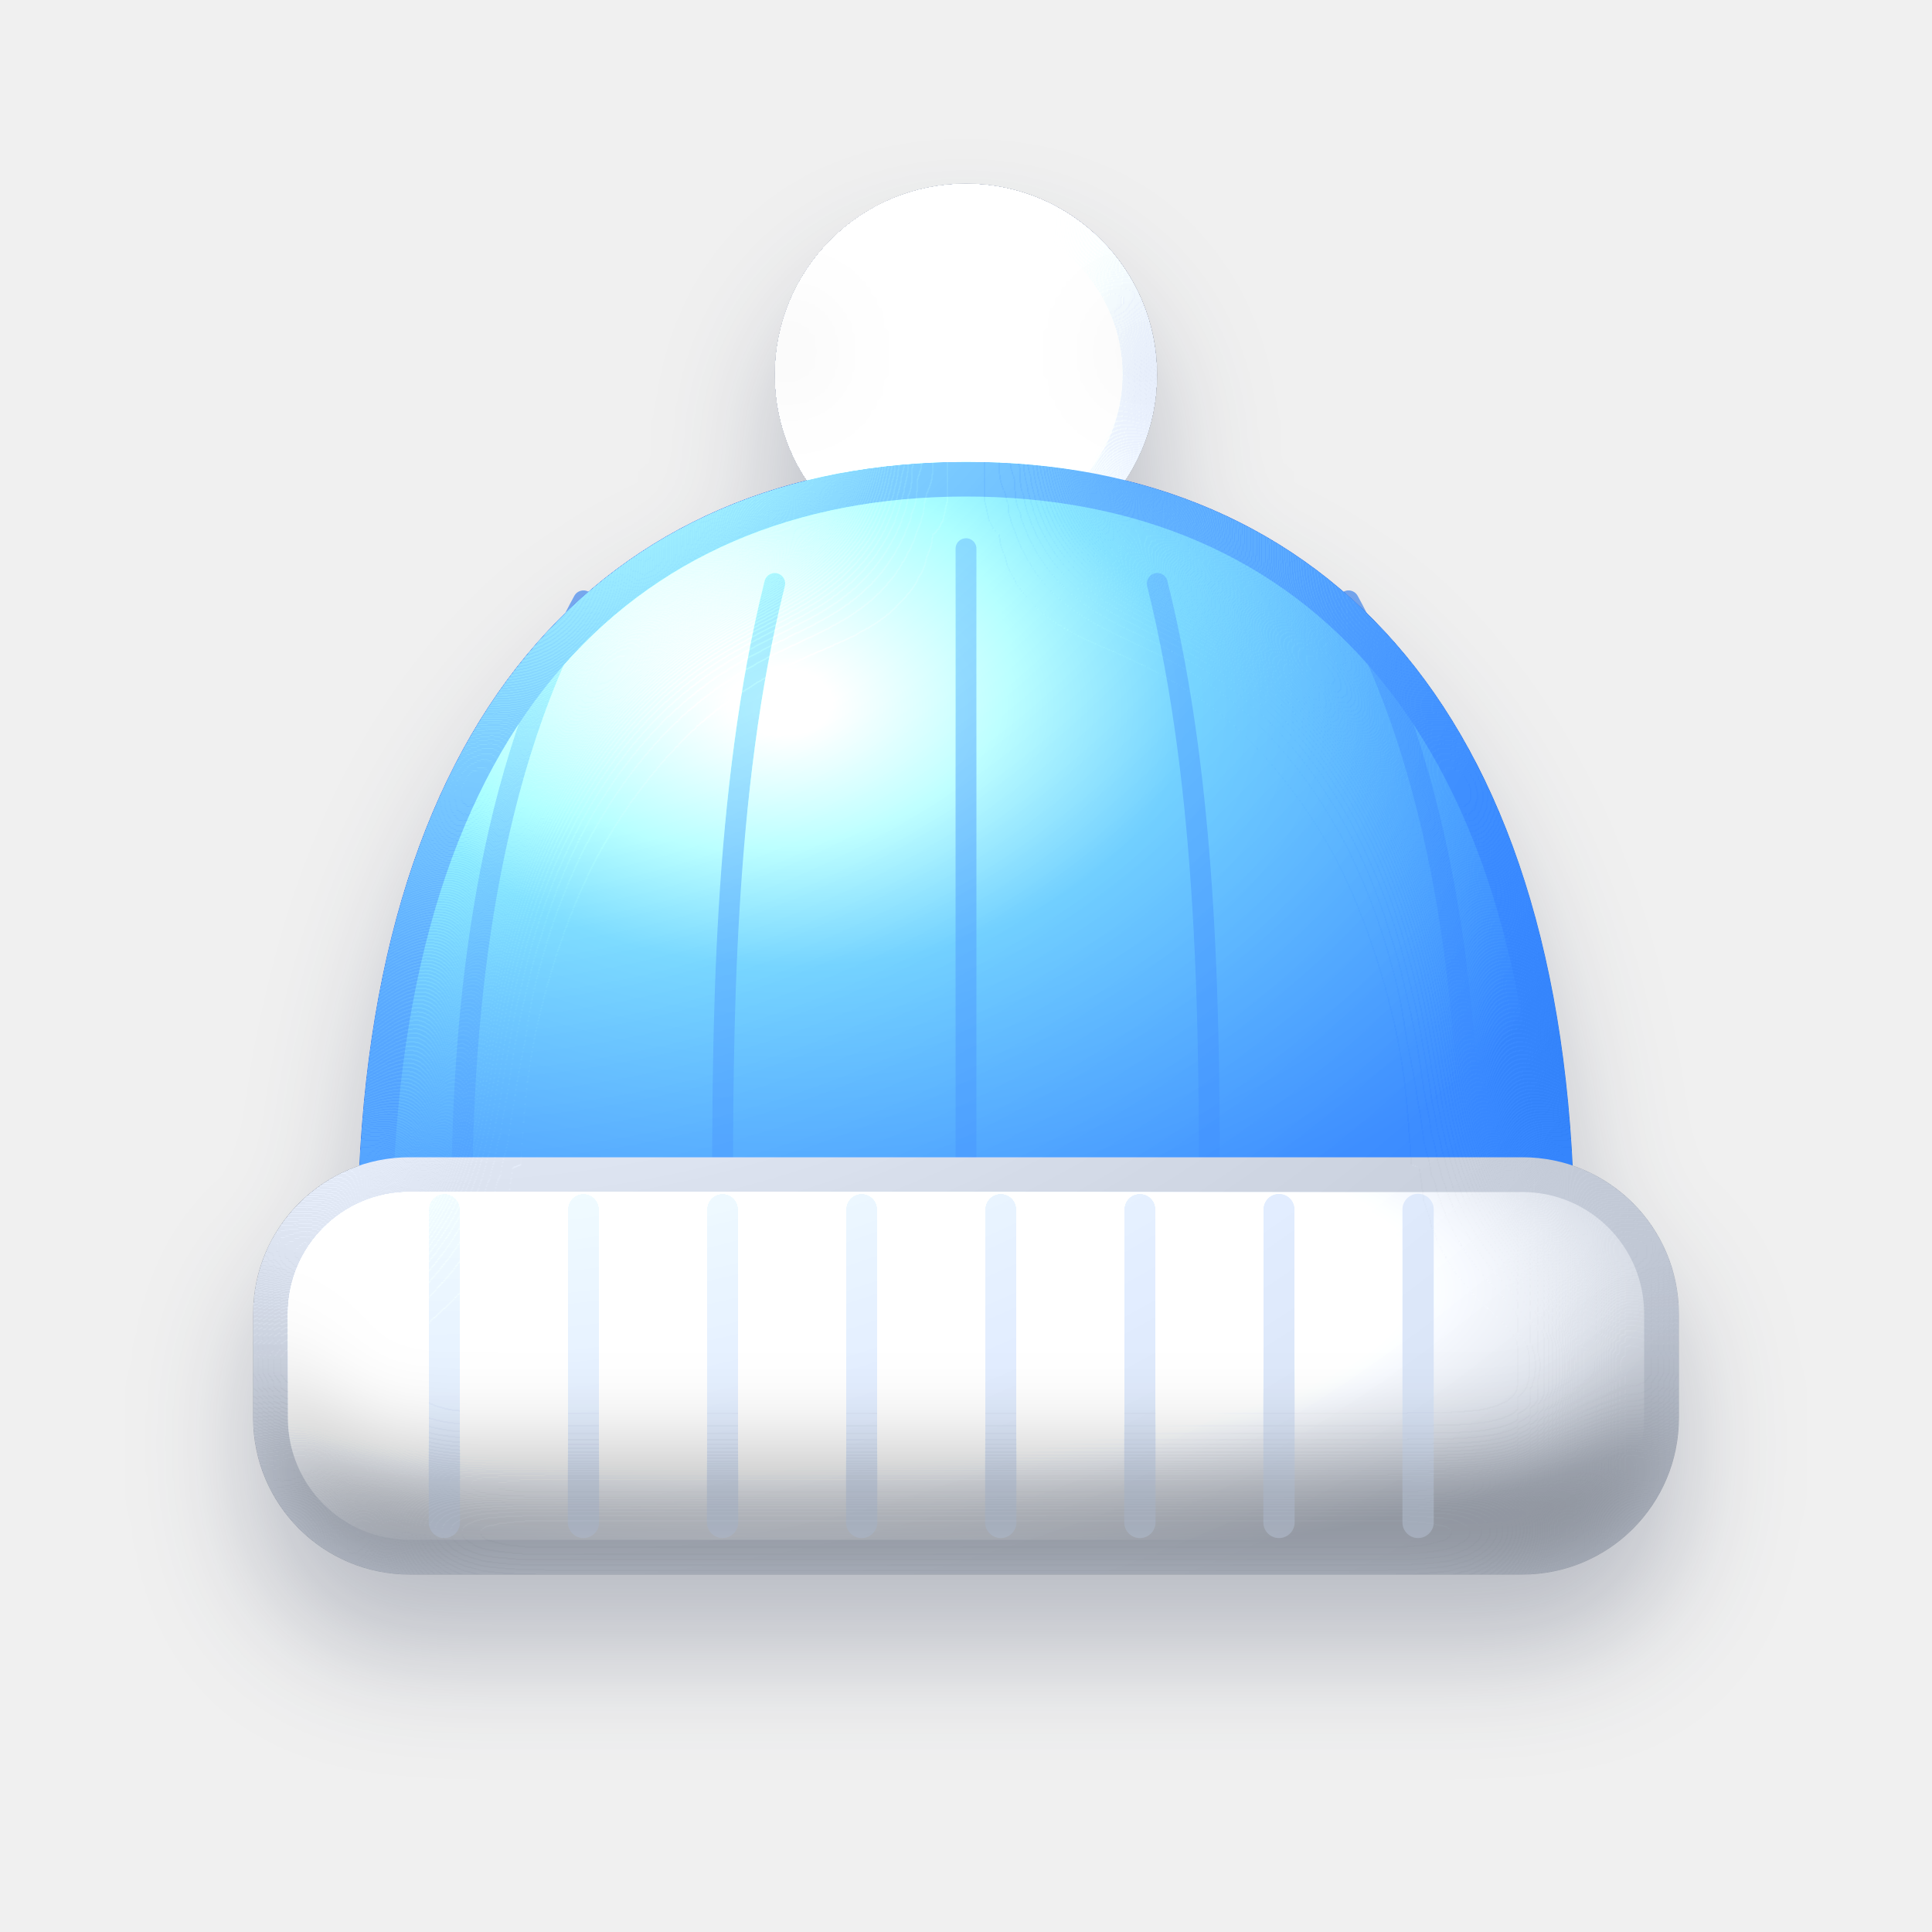
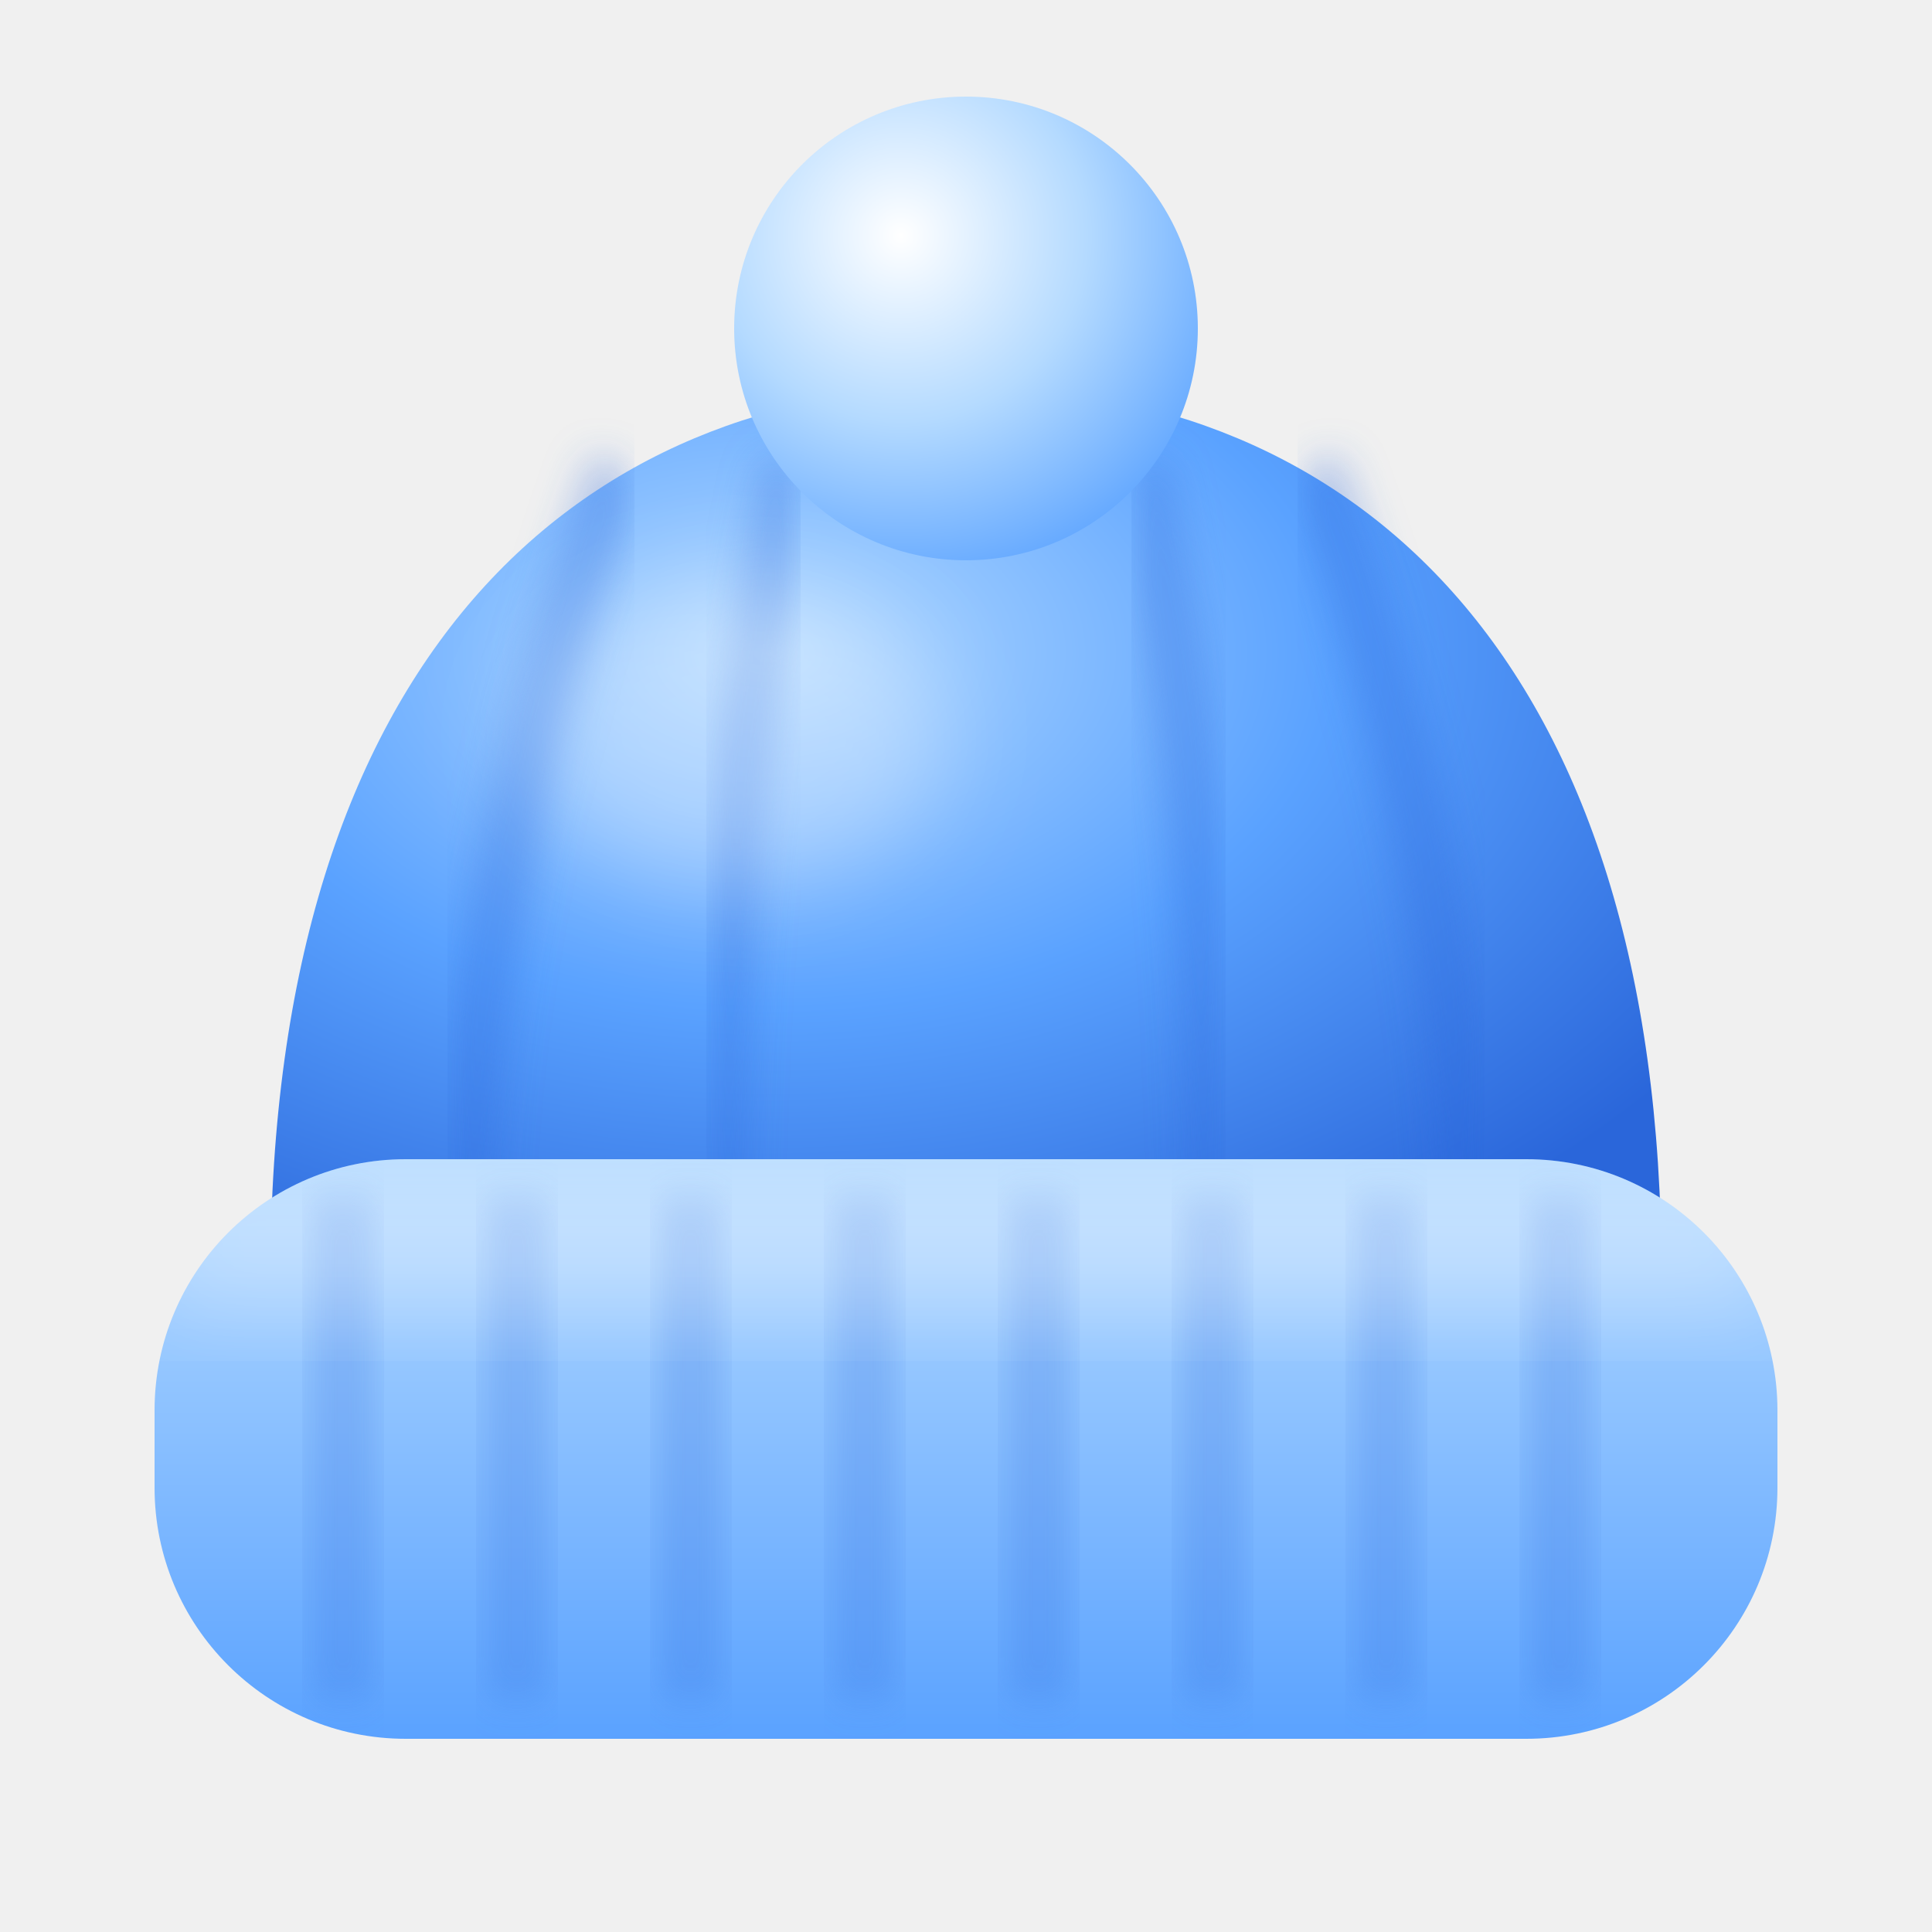
<svg xmlns="http://www.w3.org/2000/svg" viewBox="0 0 100 100">
  <defs>
-     <radialGradient id="g" cx="35%" cy="30%" r="75%">
-       <stop offset="0" stop-color="#BFE1FF" />
-       <stop offset=".45" stop-color="#3D9BFF" />
-       <stop offset="1" stop-color="#1F6FE6" />
+     <filter id="s" x="-10%" y="-10%" width="120%" height="120%">
+       <feGaussianBlur stdDeviation="1" />
+     </filter>
+     <filter id="w" x="-30%" y="-30%" width="160%" height="160%">
+       <feGaussianBlur stdDeviation="2.4" />
+     </filter>
+     <radialGradient id="d" cx=".36" cy=".3" r=".8">
+       <stop offset="0" stop-color="#B4DAFF" />
+       <stop offset=".5" stop-color="#5AA2FF" />
+       <stop offset="1" stop-color="#2A66DA" />
    </radialGradient>
-     <radialGradient id="f-leaf" cx="35%" cy="30%" r="75%">
-       <stop offset="0" stop-color="#B6F5C6" />
-       <stop offset=".45" stop-color="#3DDC6A" />
-       <stop offset="1" stop-color="#1FA84A" />
+     <linearGradient id="c" x1="0" y1="0" x2="0" y2="1">
+       <stop offset="0" stop-color="#B4DAFF" />
+       <stop offset="1" stop-color="#5AA2FF" />
+     </linearGradient>
+     <radialGradient id="p" cx=".36" cy=".3" r=".8">
+       <stop offset="0" stop-color="#FFFFFF" />
+       <stop offset=".5" stop-color="#B4DAFF" />
+       <stop offset="1" stop-color="#5AA2FF" />
    </radialGradient>
-     <radialGradient id="f-wood" cx="35%" cy="30%" r="75%">
-       <stop offset="0" stop-color="#D9A066" />
-       <stop offset=".45" stop-color="#A0662F" />
-       <stop offset="1" stop-color="#6E4019" />
-     </radialGradient>
-     <radialGradient id="f-glass" cx="35%" cy="30%" r="75%">
-       <stop offset="0" stop-color="#E2F4FF" />
-       <stop offset=".45" stop-color="#8FD0FF" />
-       <stop offset="1" stop-color="#3D8FD1" />
-     </radialGradient>
-     <radialGradient id="f-tire" cx="35%" cy="30%" r="75%">
-       <stop offset="0" stop-color="#7B808C" />
-       <stop offset=".45" stop-color="#3A3D44" />
-       <stop offset="1" stop-color="#1A1C20" />
-     </radialGradient>
-     <radialGradient id="f-steel" cx="35%" cy="30%" r="75%">
-       <stop offset="0" stop-color="#FFFFFF" />
-       <stop offset=".45" stop-color="#C9CED8" />
-       <stop offset="1" stop-color="#8A92A3" />
-     </radialGradient>
-     <radialGradient id="f-gold" cx="35%" cy="30%" r="75%">
-       <stop offset="0" stop-color="#FFF3A8" />
-       <stop offset=".45" stop-color="#FFD233" />
-       <stop offset="1" stop-color="#F2A500" />
-     </radialGradient>
-     <radialGradient id="f-flame" cx="35%" cy="30%" r="75%">
-       <stop offset="0" stop-color="#FFE27A" />
-       <stop offset=".45" stop-color="#FF9A2E" />
-       <stop offset="1" stop-color="#E5531A" />
-     </radialGradient>
-     <radialGradient id="f-snow" cx="35%" cy="30%" r="75%">
-       <stop offset="0" stop-color="#FFFFFF" />
-       <stop offset=".45" stop-color="#FFFFFF" />
-       <stop offset="1" stop-color="#AEB5C2" />
-     </radialGradient>
-     <radialGradient id="f-pink" cx="35%" cy="30%" r="75%">
-       <stop offset="0" stop-color="#FFC7DA" />
-       <stop offset=".45" stop-color="#FF8FB6" />
-       <stop offset="1" stop-color="#D2577F" />
-     </radialGradient>
-     <radialGradient id="f-red" cx="35%" cy="30%" r="75%">
-       <stop offset="0" stop-color="#FFC2CF" />
-       <stop offset=".45" stop-color="#FF4D6D" />
-       <stop offset="1" stop-color="#E0244C" />
-     </radialGradient>
-     <radialGradient id="f-blue" cx="35%" cy="30%" r="75%">
-       <stop offset="0" stop-color="#BFE1FF" />
-       <stop offset=".45" stop-color="#3D9BFF" />
-       <stop offset="1" stop-color="#1F6FE6" />
-     </radialGradient>
-     <radialGradient id="f-sky" cx="35%" cy="30%" r="75%">
-       <stop offset="0" stop-color="#FFFFFF" />
-       <stop offset=".45" stop-color="#CFE9FF" />
-       <stop offset="1" stop-color="#8DB8E0" />
-     </radialGradient>
-     <filter id="pf" x="-15%" y="-15%" width="130%" height="135%" color-interpolation-filters="sRGB">
-       <feGaussianBlur in="SourceAlpha" stdDeviation="3.5" result="b" />
-       <feSpecularLighting in="b" surfaceScale="6" specularConstant="1" specularExponent="18" lighting-color="#FFFFFF" result="s">
-         <fePointLight x="22" y="0" z="70" />
-       </feSpecularLighting>
-       <feComposite in="s" in2="SourceAlpha" operator="in" result="si" />
-       <feOffset in="SourceAlpha" dy="-6" result="up" />
-       <feComposite in="SourceAlpha" in2="up" operator="out" result="rim" />
-       <feGaussianBlur in="rim" stdDeviation="2.5" result="rimb" />
-       <feFlood flood-color="#000" flood-opacity=".28" />
-       <feComposite in2="rimb" operator="in" />
-       <feComposite in2="SourceAlpha" operator="in" result="inner" />
-       <feGaussianBlur in="SourceAlpha" stdDeviation="3" result="d0" />
-       <feOffset in="d0" dy="4" result="d1" />
-       <feFlood flood-color="#1E2A4A" flood-opacity=".25" />
-       <feComposite in2="d1" operator="in" result="ds" />
-       <feComposite in="SourceGraphic" in2="si" operator="arithmetic" k2="1" k3=".6" result="lit" />
-       <feMerge>
-         <feMergeNode in="ds" />
-         <feMergeNode in="lit" />
-         <feMergeNode in="inner" />
-       </feMerge>
-     </filter>
+     <clipPath id="k">
+       <rect x="8" y="60" width="84" height="30" rx="13" />
+     </clipPath>
  </defs>
-   <g filter="url(#pf)">
-     <g transform="translate(50 50) scale(.9) translate(-50 -50)">
-       <circle cx="50" cy="16" r="10" fill="url(#f-snow)" stroke="#AEB5C2" stroke-width="2" />
-       <path d="M16 66 C16 36 30 22 50 22 C70 22 84 36 84 66 Z" fill="url(#g)" stroke="#1F6FE6" stroke-width="2" stroke-linejoin="round" stroke-linecap="round" />
-       <path d="M28 29 C22 40 21 54 21 64" fill="none" stroke="#1F6FE6" stroke-width="1.2" stroke-linecap="round" stroke-linejoin="round" opacity="0.6" />
-       <path d="M39 28 C36 40 36 54 36 64" fill="none" stroke="#1F6FE6" stroke-width="1.2" stroke-linecap="round" stroke-linejoin="round" opacity="0.6" />
-       <path d="M50 26 C50 40 50 54 50 64" fill="none" stroke="#1F6FE6" stroke-width="1.2" stroke-linecap="round" stroke-linejoin="round" opacity="0.6" />
-       <path d="M61 28 C64 40 64 54 64 64" fill="none" stroke="#1F6FE6" stroke-width="1.2" stroke-linecap="round" stroke-linejoin="round" opacity="0.6" />
-       <path d="M72 29 C78 40 79 54 79 64" fill="none" stroke="#1F6FE6" stroke-width="1.2" stroke-linecap="round" stroke-linejoin="round" opacity="0.6" />
-       <rect x="10" y="62" width="80" height="22" rx="8" fill="url(#f-snow)" stroke="#AEB5C2" stroke-width="2" />
-       <path d="M20 64 V82" fill="none" stroke="#C3CEE0" stroke-width="1.8" stroke-linecap="round" stroke-linejoin="round" opacity="1" />
-       <path d="M28 64 V82" fill="none" stroke="#C3CEE0" stroke-width="1.8" stroke-linecap="round" stroke-linejoin="round" opacity="1" />
-       <path d="M36 64 V82" fill="none" stroke="#C3CEE0" stroke-width="1.8" stroke-linecap="round" stroke-linejoin="round" opacity="1" />
-       <path d="M44 64 V82" fill="none" stroke="#C3CEE0" stroke-width="1.8" stroke-linecap="round" stroke-linejoin="round" opacity="1" />
-       <path d="M52 64 V82" fill="none" stroke="#C3CEE0" stroke-width="1.8" stroke-linecap="round" stroke-linejoin="round" opacity="1" />
-       <path d="M60 64 V82" fill="none" stroke="#C3CEE0" stroke-width="1.8" stroke-linecap="round" stroke-linejoin="round" opacity="1" />
-       <path d="M68 64 V82" fill="none" stroke="#C3CEE0" stroke-width="1.8" stroke-linecap="round" stroke-linejoin="round" opacity="1" />
-       <path d="M76 64 V82" fill="none" stroke="#C3CEE0" stroke-width="1.8" stroke-linecap="round" stroke-linejoin="round" opacity="1" />
-     </g>
+   <path d="M14 66 C14 34 30 20 50 20 C70 20 86 34 86 66 Z" fill="url(#d)" />
+   <path d="M32 24 C27 38 24 52 24 66" fill="none" stroke="#2A66DA" stroke-width="3" opacity=".3" filter="url(#s)" />
+   <path d="M41 24 C38 38 37 52 37 66" fill="none" stroke="#2A66DA" stroke-width="3" opacity=".3" filter="url(#s)" />
+   <path d="M50 24 C50 38 50 52 50 66" fill="none" stroke="#2A66DA" stroke-width="3" opacity=".3" filter="url(#s)" />
+   <path d="M59 24 C62 38 63 52 63 66" fill="none" stroke="#2A66DA" stroke-width="3" opacity=".3" filter="url(#s)" />
+   <path d="M68 24 C73 38 76 52 76 66" fill="none" stroke="#2A66DA" stroke-width="3" opacity=".3" filter="url(#s)" />
+   <ellipse cx="38" cy="38" rx="11" ry="8" fill="#FFFFFF" opacity=".28" filter="url(#w)" />
+   <circle cx="50" cy="17" r="12" fill="url(#p)" />
+   <rect x="8" y="60" width="84" height="30" rx="13" fill="url(#c)" />
+   <g clip-path="url(#k)">
+     <rect x="16" y="62" width="3.5" height="26" fill="#2A66DA" opacity=".22" filter="url(#s)" />
+     <rect x="25" y="62" width="3.5" height="26" fill="#2A66DA" opacity=".22" filter="url(#s)" />
+     <rect x="34" y="62" width="3.5" height="26" fill="#2A66DA" opacity=".22" filter="url(#s)" />
+     <rect x="43" y="62" width="3.5" height="26" fill="#2A66DA" opacity=".22" filter="url(#s)" />
+     <rect x="52" y="62" width="3.5" height="26" fill="#2A66DA" opacity=".22" filter="url(#s)" />
+     <rect x="61" y="62" width="3.5" height="26" fill="#2A66DA" opacity=".22" filter="url(#s)" />
+     <rect x="70" y="62" width="3.5" height="26" fill="#2A66DA" opacity=".22" filter="url(#s)" />
+     <rect x="79" y="62" width="3.5" height="26" fill="#2A66DA" opacity=".22" filter="url(#s)" />
+     <rect x="8" y="60" width="84" height="8" fill="#FFFFFF" opacity=".3" filter="url(#w)" />
  </g>
</svg>
